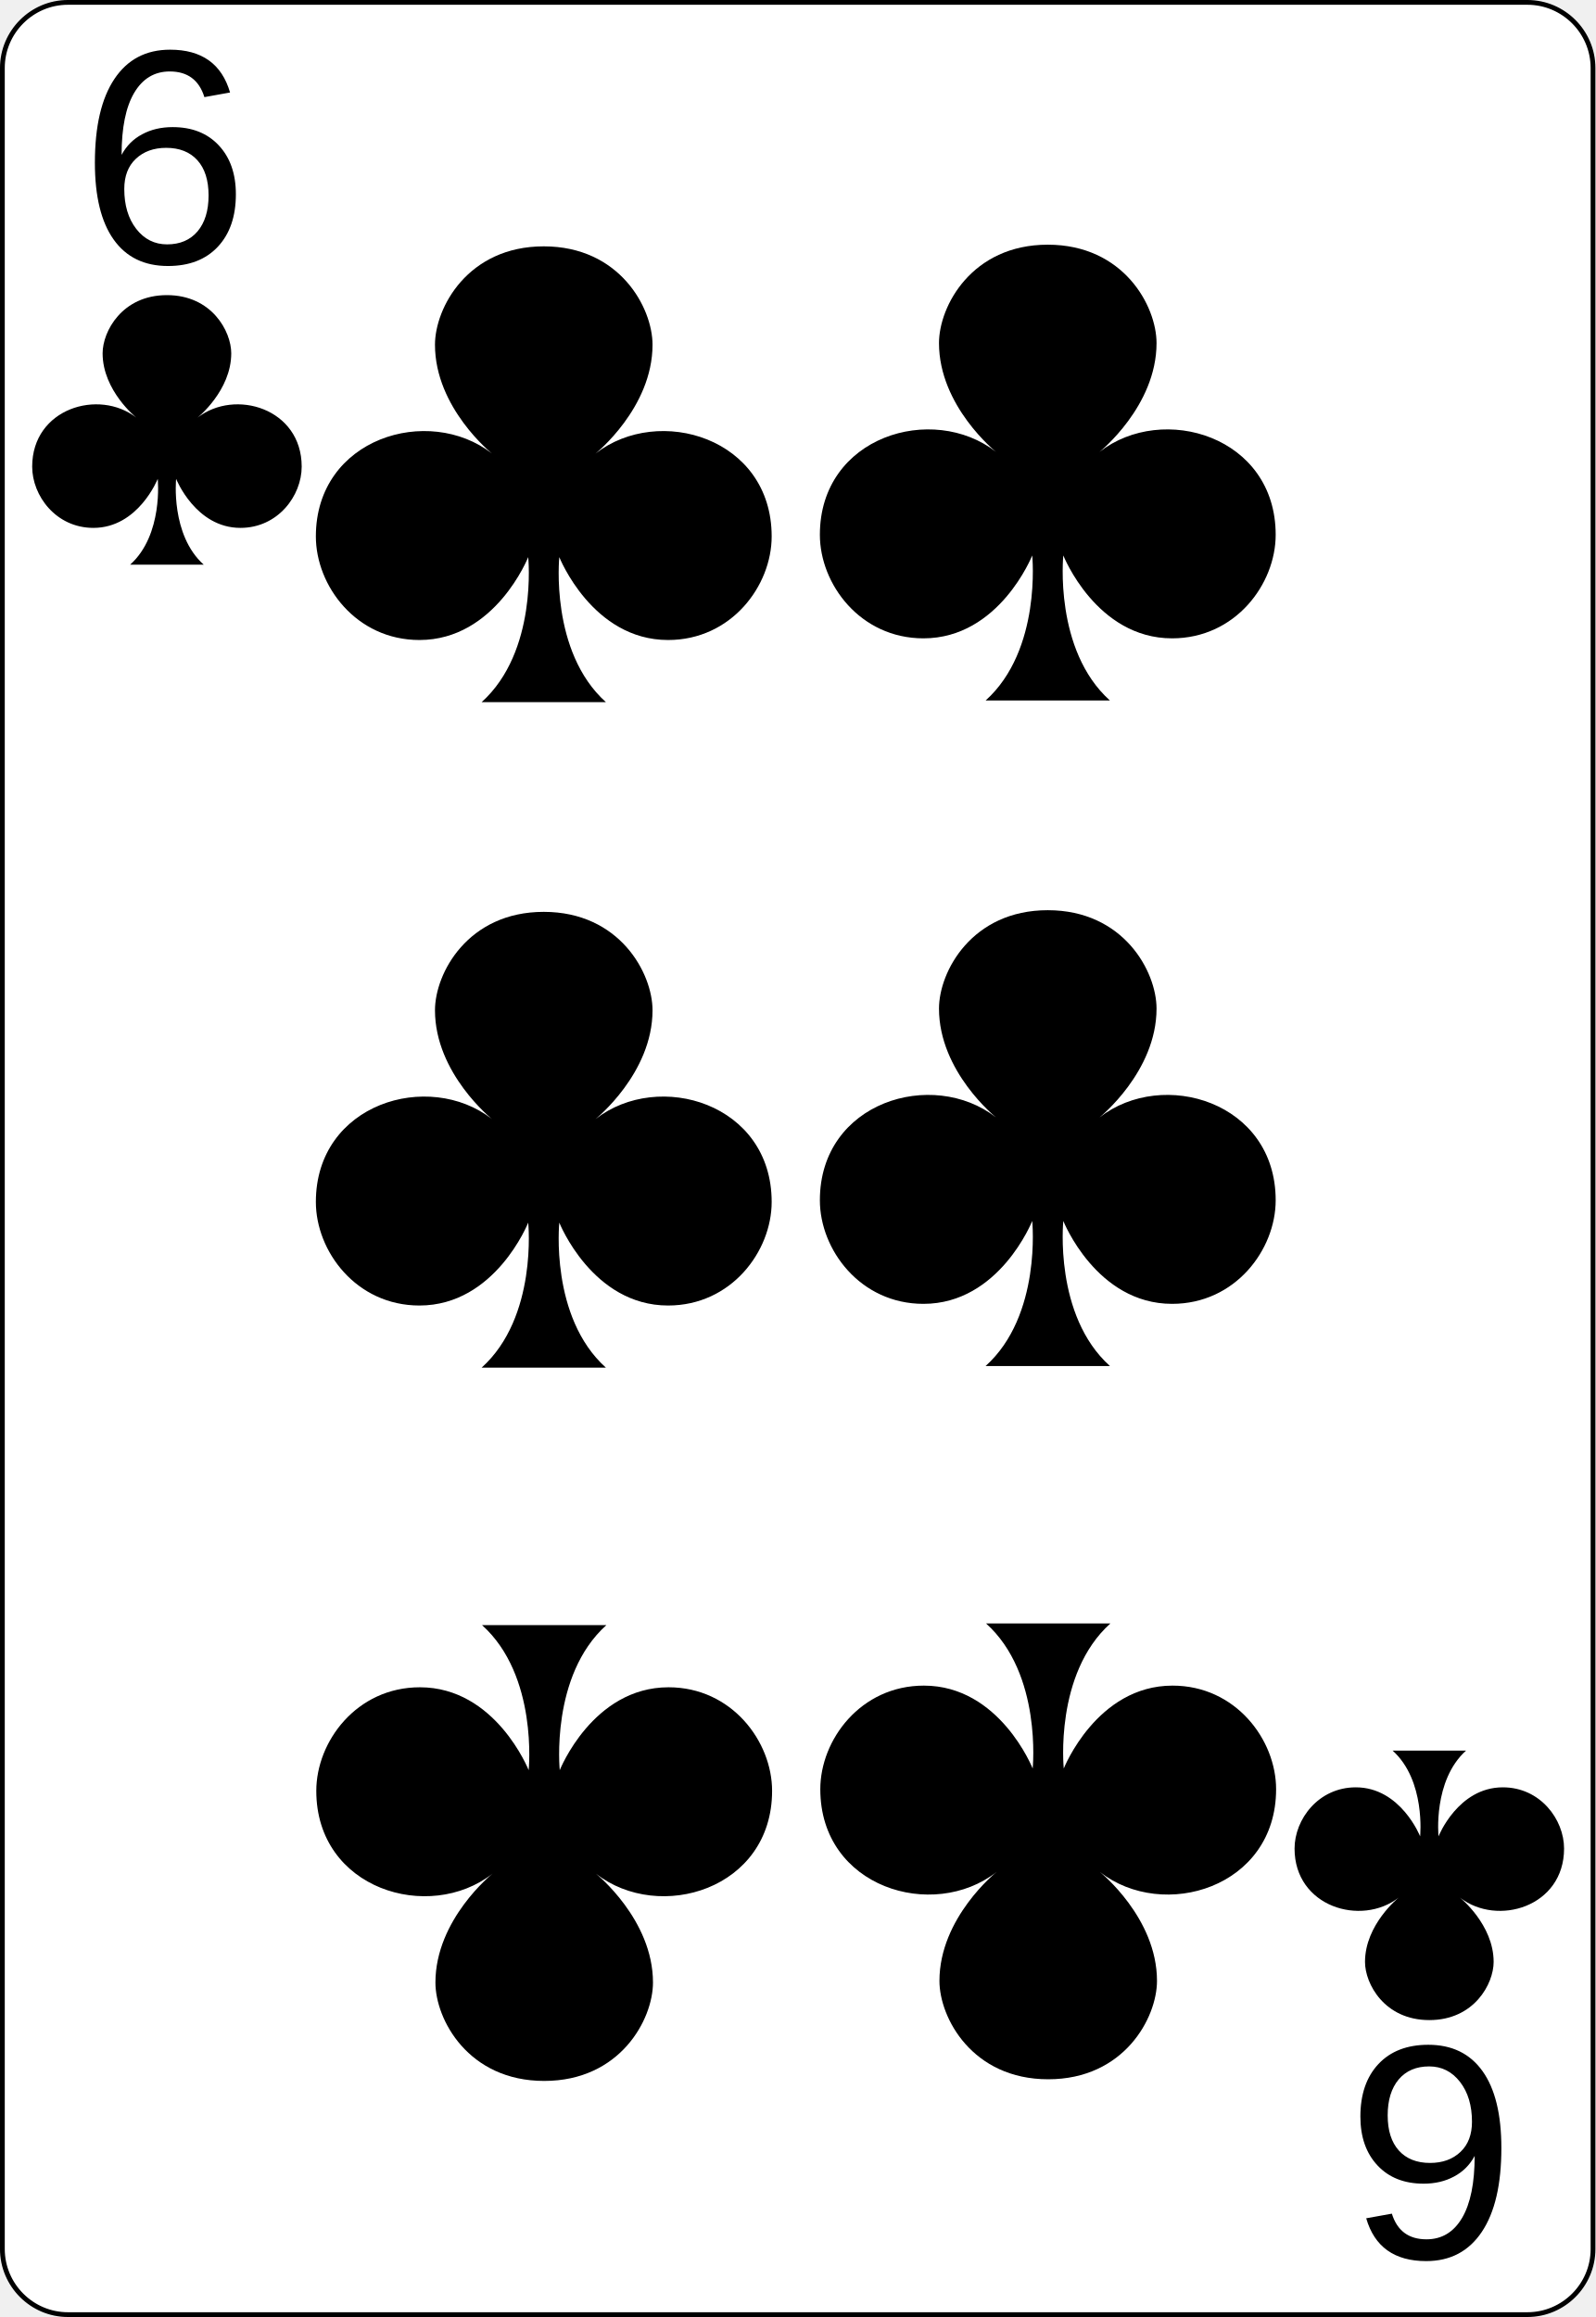
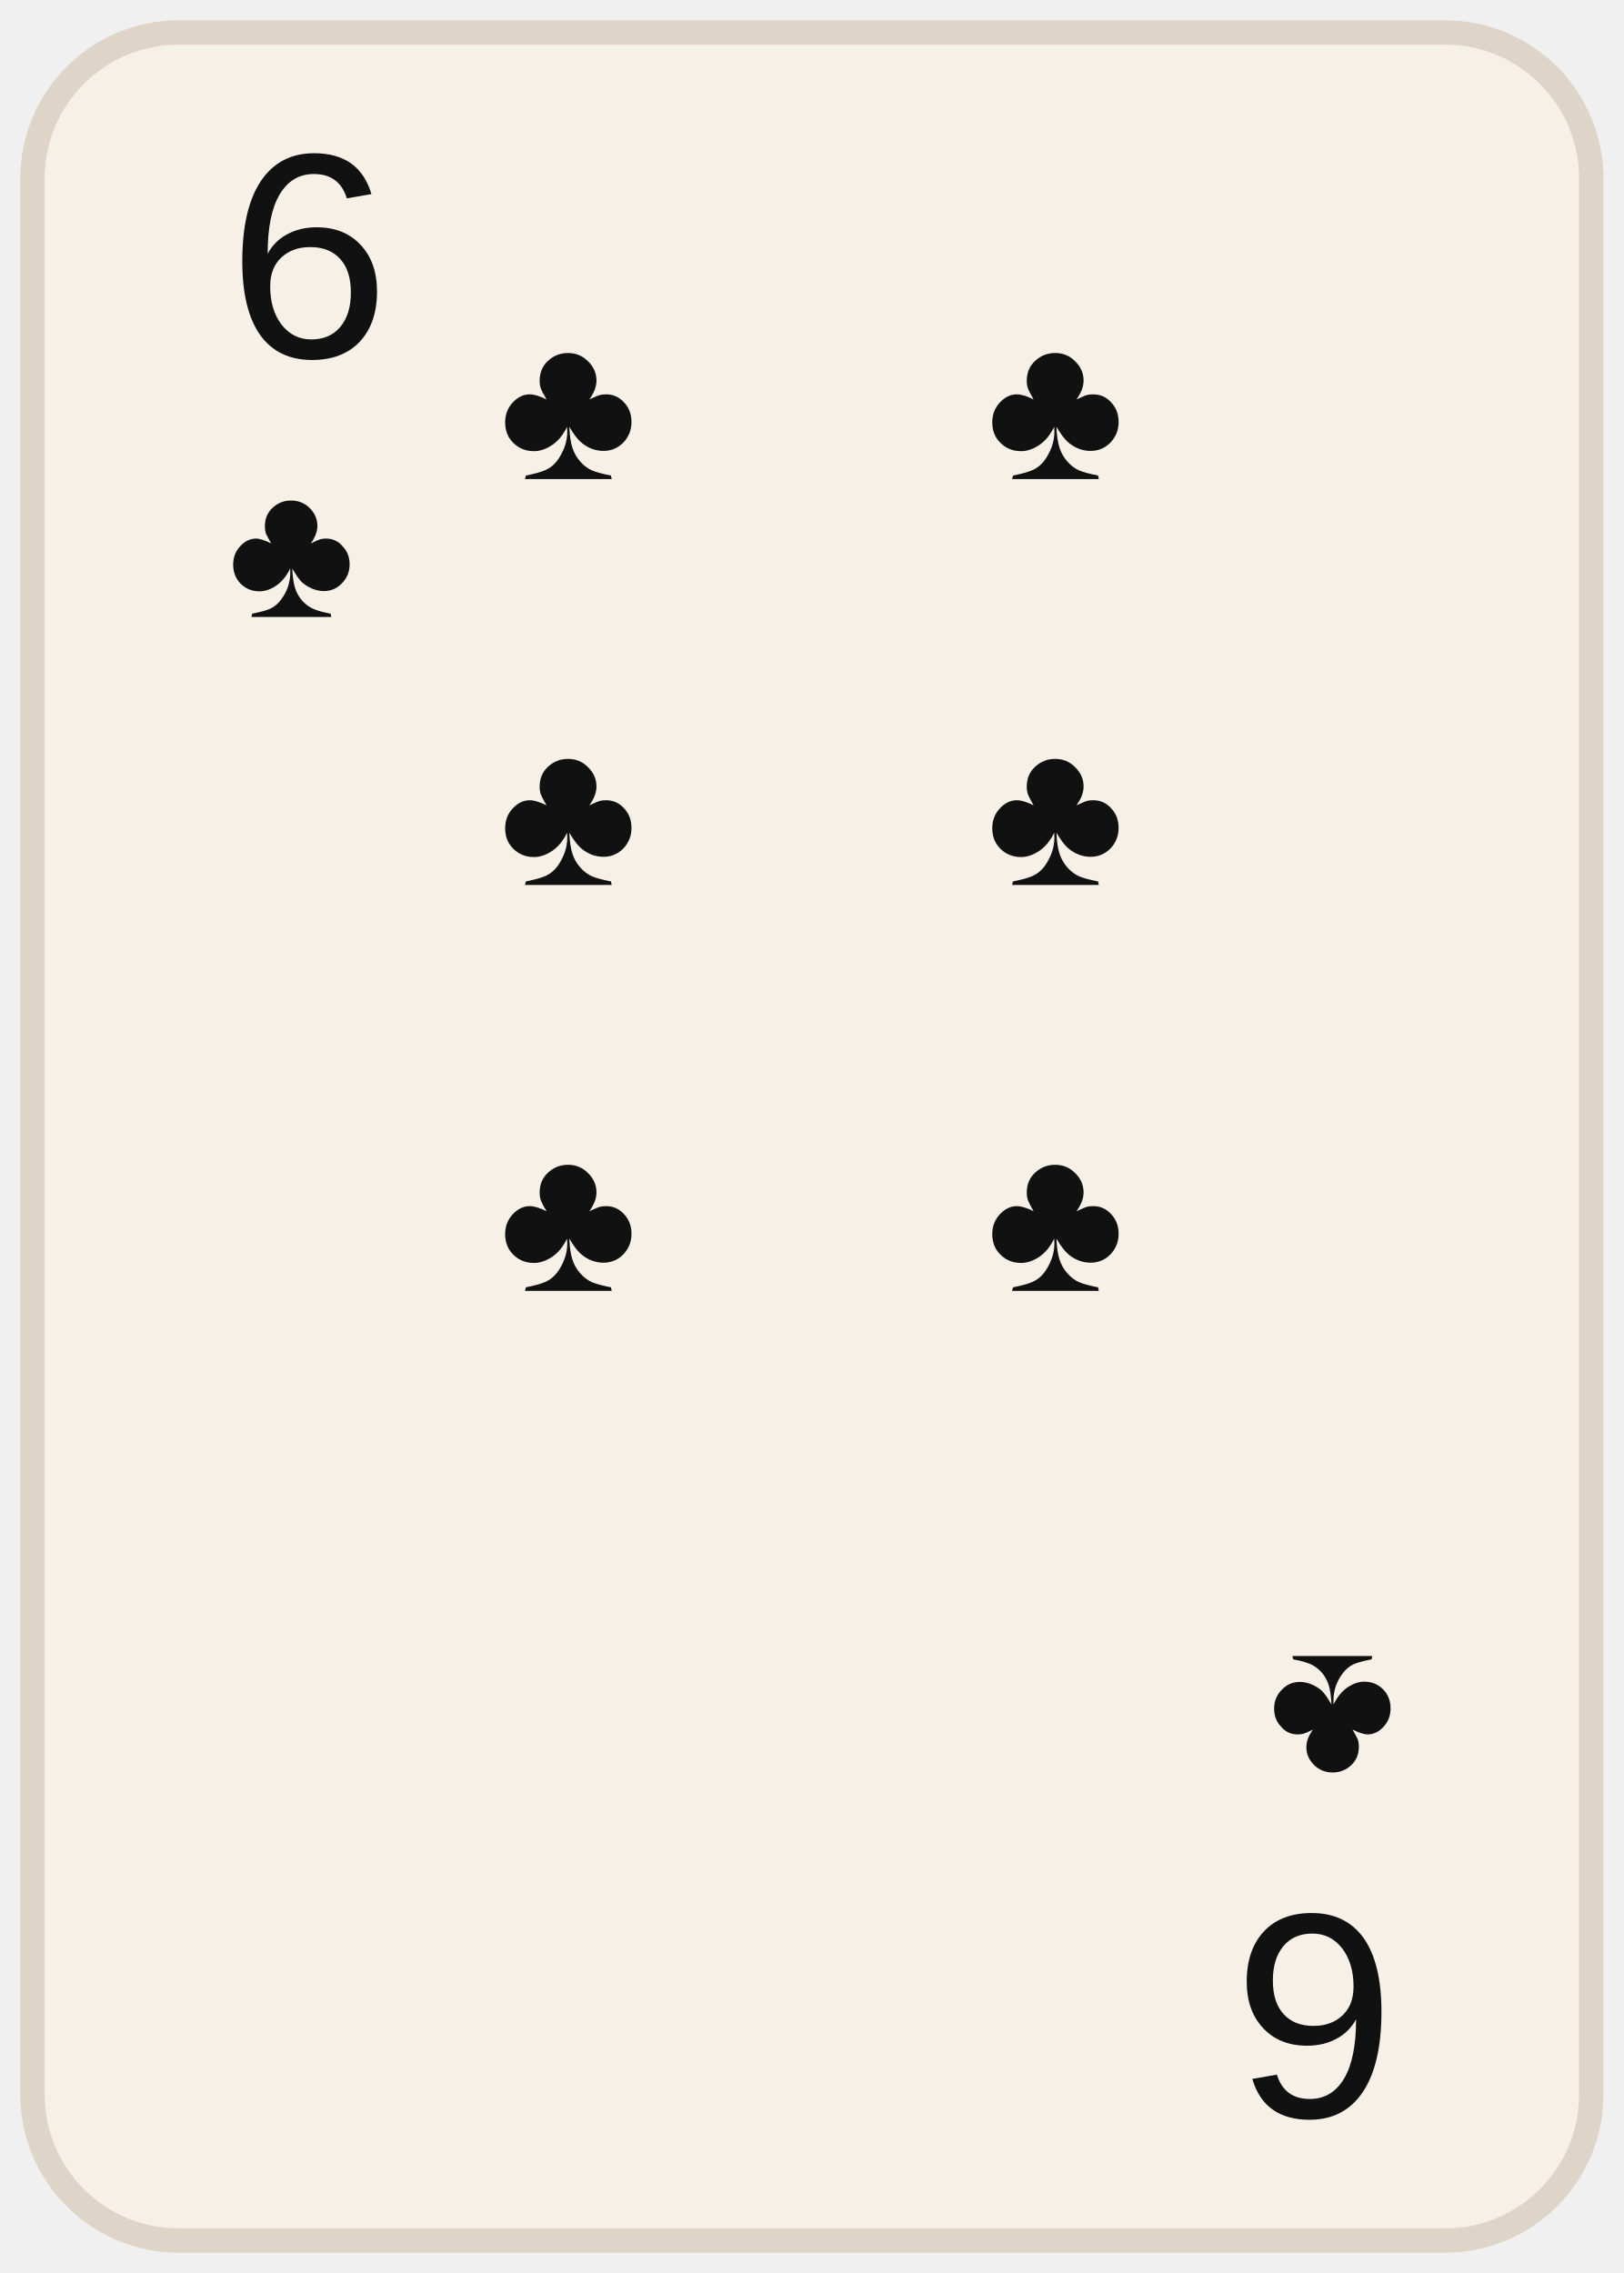
- <svg xmlns="http://www.w3.org/2000/svg" xml:space="preserve" width="222.783" height="323.556" viewBox="0 0 167.087 242.667">
-   <g style="fill-rule:nonzero;clip-rule:nonzero;stroke:#000;stroke-miterlimit:4">
-     <path d="M166.837 235.548c0 3.777-3.087 6.869-6.871 6.869H7.11c-3.775 0-6.861-3.092-6.861-6.87V7.12C.25 3.343 3.336.25 7.11.25h152.856c3.784 0 6.87 3.093 6.87 6.87z" style="fill:#fff;stroke-width:.5" />
+ <svg xmlns="http://www.w3.org/2000/svg" viewBox="0 0 100 140" role="img" aria-label="6 of C">
+   <rect x="2" y="2" width="96" height="136" rx="9" fill="#f7f0e6" stroke="#ded5c8" stroke-width="1.5" />
+   <text x="14" y="22" fill="#111111" font-family="Haskoy, -apple-system, Segoe UI, Arial, sans-serif" font-size="18" font-weight="500">6</text>
+   <text x="14" y="38" fill="#111111" font-family="Haskoy, -apple-system, Segoe UI, Arial, sans-serif" font-size="12" font-weight="500">♣</text>
+   <g>
+     <text x="35" y="25" text-anchor="middle" dominant-baseline="central" fill="#111111" font-family="Haskoy, -apple-system, Segoe UI, Arial, sans-serif" font-size="13" font-weight="500">♣</text>
+     <text x="65" y="25" text-anchor="middle" dominant-baseline="central" fill="#111111" font-family="Haskoy, -apple-system, Segoe UI, Arial, sans-serif" font-size="13" font-weight="500">♣</text>
+     <text x="35" y="50" text-anchor="middle" dominant-baseline="central" fill="#111111" font-family="Haskoy, -apple-system, Segoe UI, Arial, sans-serif" font-size="13" font-weight="500">♣</text>
+     <text x="65" y="50" text-anchor="middle" dominant-baseline="central" fill="#111111" font-family="Haskoy, -apple-system, Segoe UI, Arial, sans-serif" font-size="13" font-weight="500">♣</text>
+     <text x="35" y="75" text-anchor="middle" dominant-baseline="central" fill="#111111" font-family="Haskoy, -apple-system, Segoe UI, Arial, sans-serif" font-size="13" font-weight="500">♣</text>
+     <text x="65" y="75" text-anchor="middle" dominant-baseline="central" fill="#111111" font-family="Haskoy, -apple-system, Segoe UI, Arial, sans-serif" font-size="13" font-weight="500">♣</text>
  </g>
-   <text xml:space="preserve" x="8.311" y="27.548" style="font-size:32px;font-style:normal;font-weight:400;line-height:125%;letter-spacing:0;word-spacing:0;fill:#000;fill-opacity:1;stroke:none;font-family:Bitstream Vera Sans">
-     <tspan x="8.311" y="27.548" style="font-style:normal;font-variant:normal;font-weight:400;font-stretch:normal;font-family:Arial;-inkscape-font-specification:Arial">6</tspan>
-   </text>
-   <path d="M50.291 22.698s2.375-1.9 2.375-4.534c0-1.542-1.369-4.102-4.534-4.102s-4.534 2.561-4.534 4.102c0 2.634 2.375 4.534 2.375 4.534-2.638-2.055-7.34-.652-7.34 3.455 0 2.056 1.68 4.318 4.317 4.318 3.165 0 4.534-3.455 4.534-3.455s.402 3.938-1.943 6.046h5.182c-2.345-2.107-1.943-6.046-1.943-6.046s1.37 3.455 4.534 3.455c2.64 0 4.318-2.263 4.318-4.318 0-4.107-4.703-5.51-7.34-3.455" style="fill:#000" transform="translate(-54.025 10.018)scale(1.48565)" />
-   <text xml:space="preserve" x="-158.864" y="-214.467" style="font-size:32px;font-style:normal;font-weight:400;line-height:125%;letter-spacing:0;word-spacing:0;fill:#000;fill-opacity:1;stroke:none;font-family:Bitstream Vera Sans" transform="scale(-1)">
-     <tspan x="-158.864" y="-214.467" style="font-style:normal;font-variant:normal;font-weight:400;font-stretch:normal;font-family:Arial;-inkscape-font-specification:Arial">6</tspan>
-   </text>
-   <path d="M50.291 22.698s2.375-1.9 2.375-4.534c0-1.542-1.369-4.102-4.534-4.102s-4.534 2.561-4.534 4.102c0 2.634 2.375 4.534 2.375 4.534-2.638-2.055-7.34-.652-7.34 3.455 0 2.056 1.68 4.318 4.317 4.318 3.165 0 4.534-3.455 4.534-3.455s.402 3.938-1.943 6.046h5.182c-2.345-2.107-1.943-6.046-1.943-6.046s1.37 3.455 4.534 3.455c2.64 0 4.318-2.263 4.318-4.318 0-4.107-4.703-5.51-7.34-3.455" style="fill:#000" transform="translate(221.2 232.462)scale(-1.48565)" />
-   <path d="M50.291 22.698s2.375-1.9 2.375-4.534c0-1.542-1.369-4.102-4.534-4.102s-4.534 2.561-4.534 4.102c0 2.634 2.375 4.534 2.375 4.534-2.638-2.055-7.34-.652-7.34 3.455 0 2.056 1.68 4.318 4.317 4.318 3.165 0 4.534-3.455 4.534-3.455s.402 3.938-1.943 6.046h5.182c-2.345-2.107-1.943-6.046-1.943-6.046s1.37 3.455 4.534 3.455c2.64 0 4.318-2.263 4.318-4.318 0-4.107-4.703-5.51-7.34-3.455" style="fill:#000" transform="translate(-63.988 -9.531)scale(2.51258)" />
-   <path d="M50.291 22.698s2.375-1.9 2.375-4.534c0-1.542-1.369-4.102-4.534-4.102s-4.534 2.561-4.534 4.102c0 2.634 2.375 4.534 2.375 4.534-2.638-2.055-7.34-.652-7.34 3.455 0 2.056 1.68 4.318 4.317 4.318 3.165 0 4.534-3.455 4.534-3.455s.402 3.938-1.943 6.046h5.182c-2.345-2.107-1.943-6.046-1.943-6.046s1.37 3.455 4.534 3.455c2.64 0 4.318-2.263 4.318-4.318 0-4.107-4.703-5.51-7.34-3.455" style="fill:#000" transform="translate(177.93 253.275)scale(-2.51258)" />
-   <path d="M50.291 22.698s2.375-1.9 2.375-4.534c0-1.542-1.369-4.102-4.534-4.102s-4.534 2.561-4.534 4.102c0 2.634 2.375 4.534 2.375 4.534-2.638-2.055-7.34-.652-7.34 3.455 0 2.056 1.68 4.318 4.317 4.318 3.165 0 4.534-3.455 4.534-3.455s.402 3.938-1.943 6.046h5.182c-2.345-2.107-1.943-6.046-1.943-6.046s1.37 3.455 4.534 3.455c2.64 0 4.318-2.263 4.318-4.318 0-4.107-4.703-5.51-7.34-3.455" style="fill:#000" transform="translate(-63.988 60.17)scale(2.51258)" />
-   <path d="M50.291 22.698s2.375-1.9 2.375-4.534c0-1.542-1.369-4.102-4.534-4.102s-4.534 2.561-4.534 4.102c0 2.634 2.375 4.534 2.375 4.534-2.638-2.055-7.34-.652-7.34 3.455 0 2.056 1.68 4.318 4.317 4.318 3.165 0 4.534-3.455 4.534-3.455s.402 3.938-1.943 6.046h5.182c-2.345-2.107-1.943-6.046-1.943-6.046s1.37 3.455 4.534 3.455c2.64 0 4.318-2.263 4.318-4.318 0-4.107-4.703-5.51-7.34-3.455" style="fill:#000" transform="translate(-11.203 -9.705)scale(2.51258)" />
-   <path d="M50.291 22.698s2.375-1.9 2.375-4.534c0-1.542-1.369-4.102-4.534-4.102s-4.534 2.561-4.534 4.102c0 2.634 2.375 4.534 2.375 4.534-2.638-2.055-7.34-.652-7.34 3.455 0 2.056 1.68 4.318 4.317 4.318 3.165 0 4.534-3.455 4.534-3.455s.402 3.938-1.943 6.046h5.182c-2.345-2.107-1.943-6.046-1.943-6.046s1.37 3.455 4.534 3.455c2.64 0 4.318-2.263 4.318-4.318 0-4.107-4.703-5.51-7.34-3.455" style="fill:#000" transform="translate(230.715 253.101)scale(-2.51258)" />
-   <path d="M50.291 22.698s2.375-1.9 2.375-4.534c0-1.542-1.369-4.102-4.534-4.102s-4.534 2.561-4.534 4.102c0 2.634 2.375 4.534 2.375 4.534-2.638-2.055-7.34-.652-7.34 3.455 0 2.056 1.68 4.318 4.317 4.318 3.165 0 4.534-3.455 4.534-3.455s.402 3.938-1.943 6.046h5.182c-2.345-2.107-1.943-6.046-1.943-6.046s1.37 3.455 4.534 3.455c2.64 0 4.318-2.263 4.318-4.318 0-4.107-4.703-5.51-7.34-3.455" style="fill:#000" transform="translate(-11.203 59.996)scale(2.51258)" />
+   <g transform="rotate(180 50 70)">
+     <text x="14" y="22" fill="#111111" font-family="Haskoy, -apple-system, Segoe UI, Arial, sans-serif" font-size="18" font-weight="500">6</text>
+     <text x="14" y="38" fill="#111111" font-family="Haskoy, -apple-system, Segoe UI, Arial, sans-serif" font-size="12" font-weight="500">♣</text>
+   </g>
</svg>
